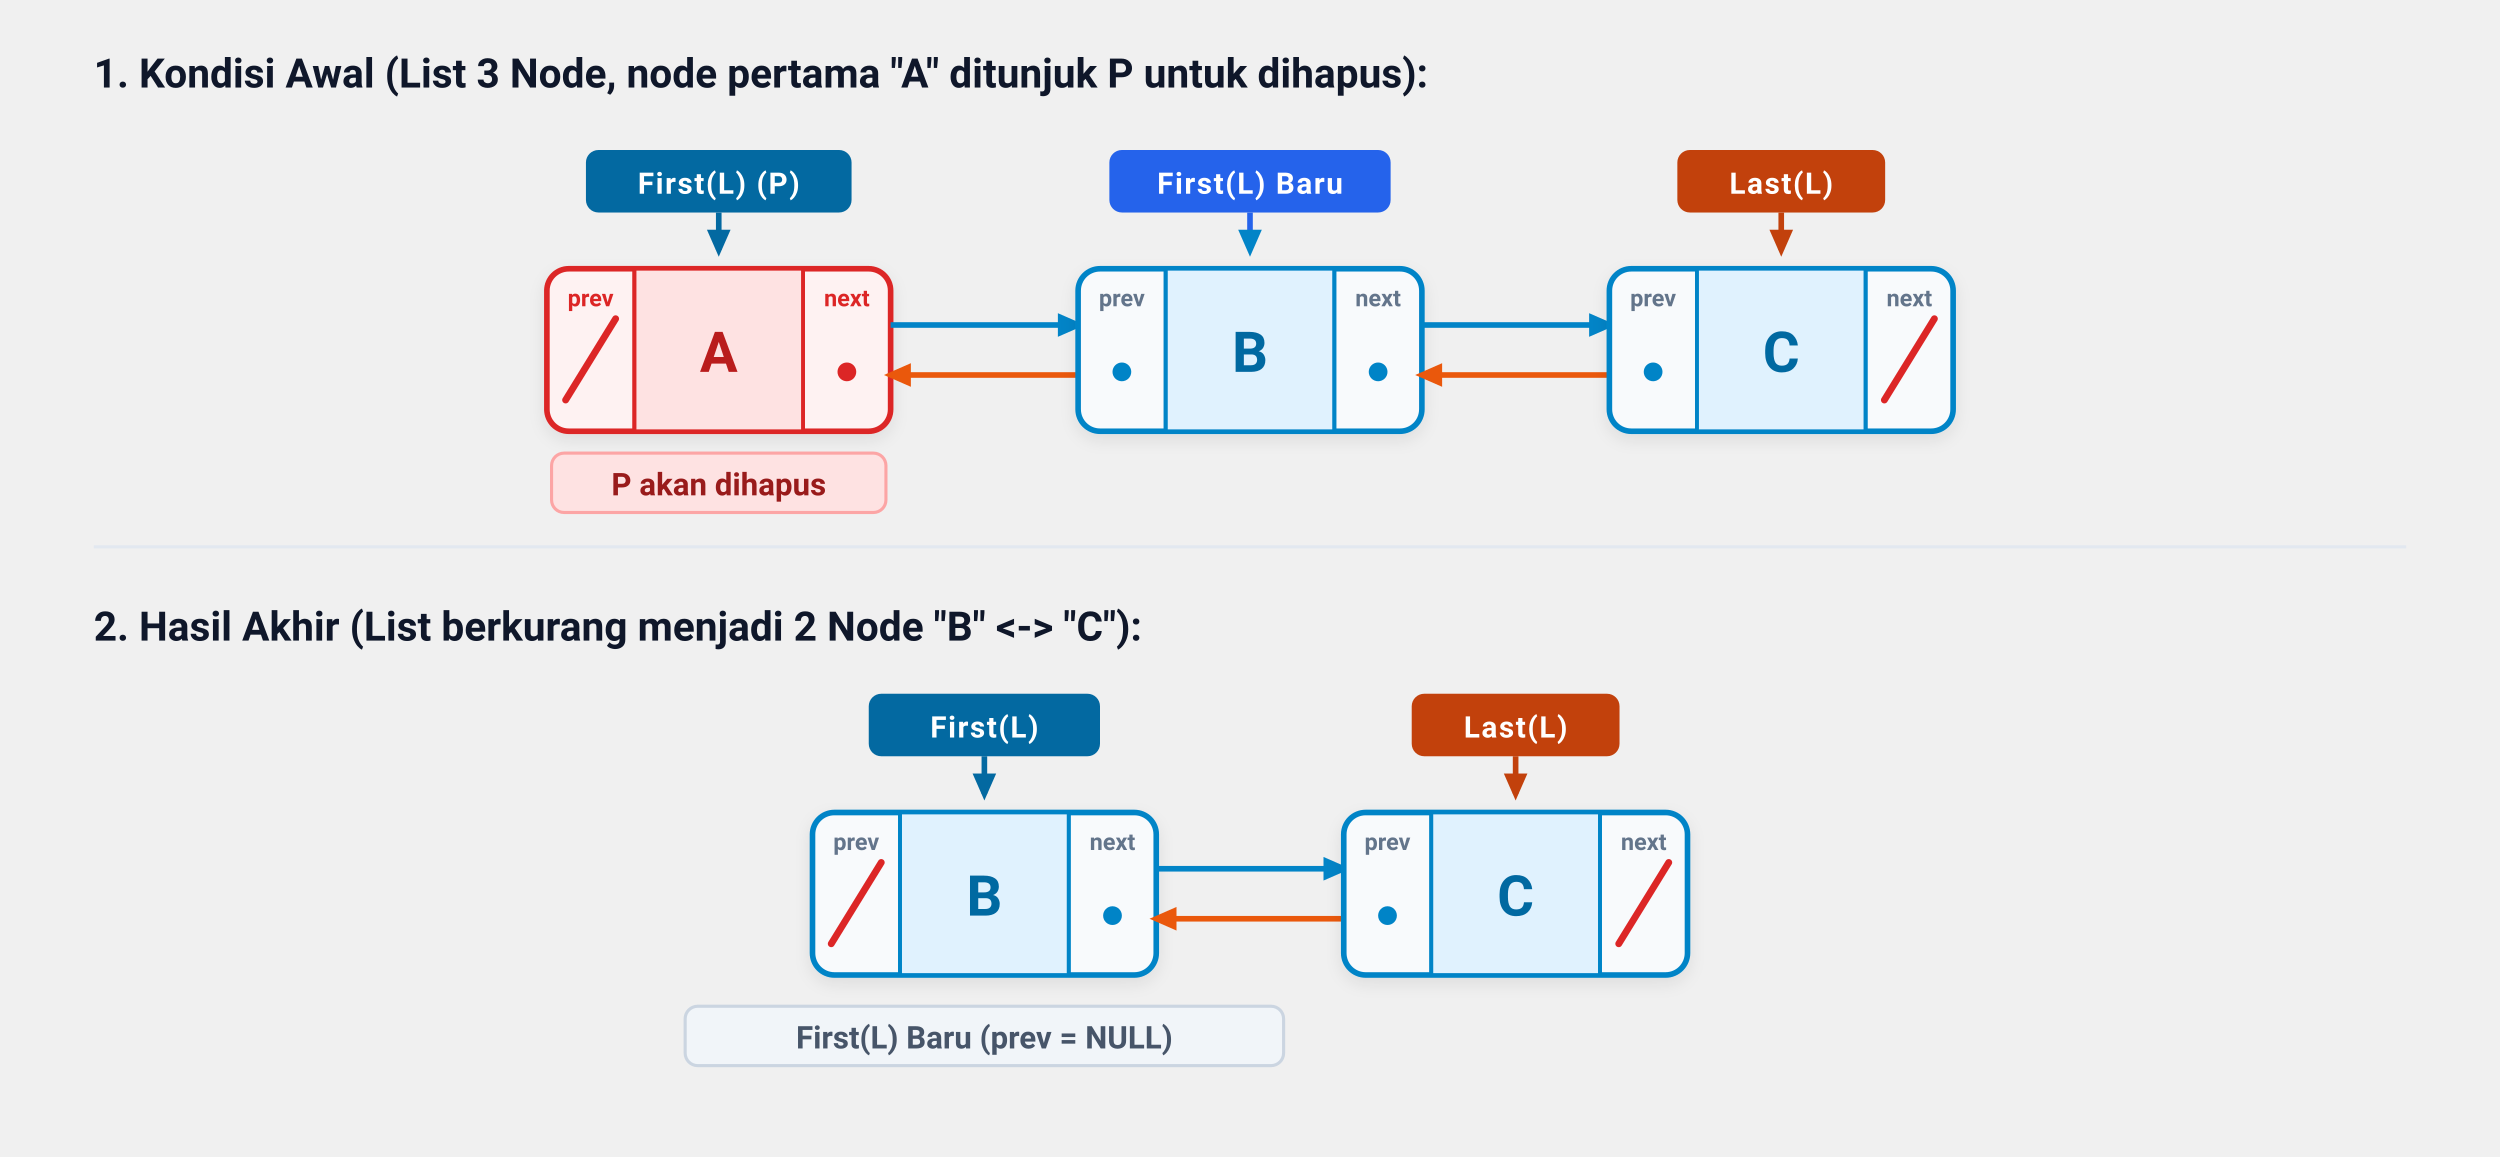
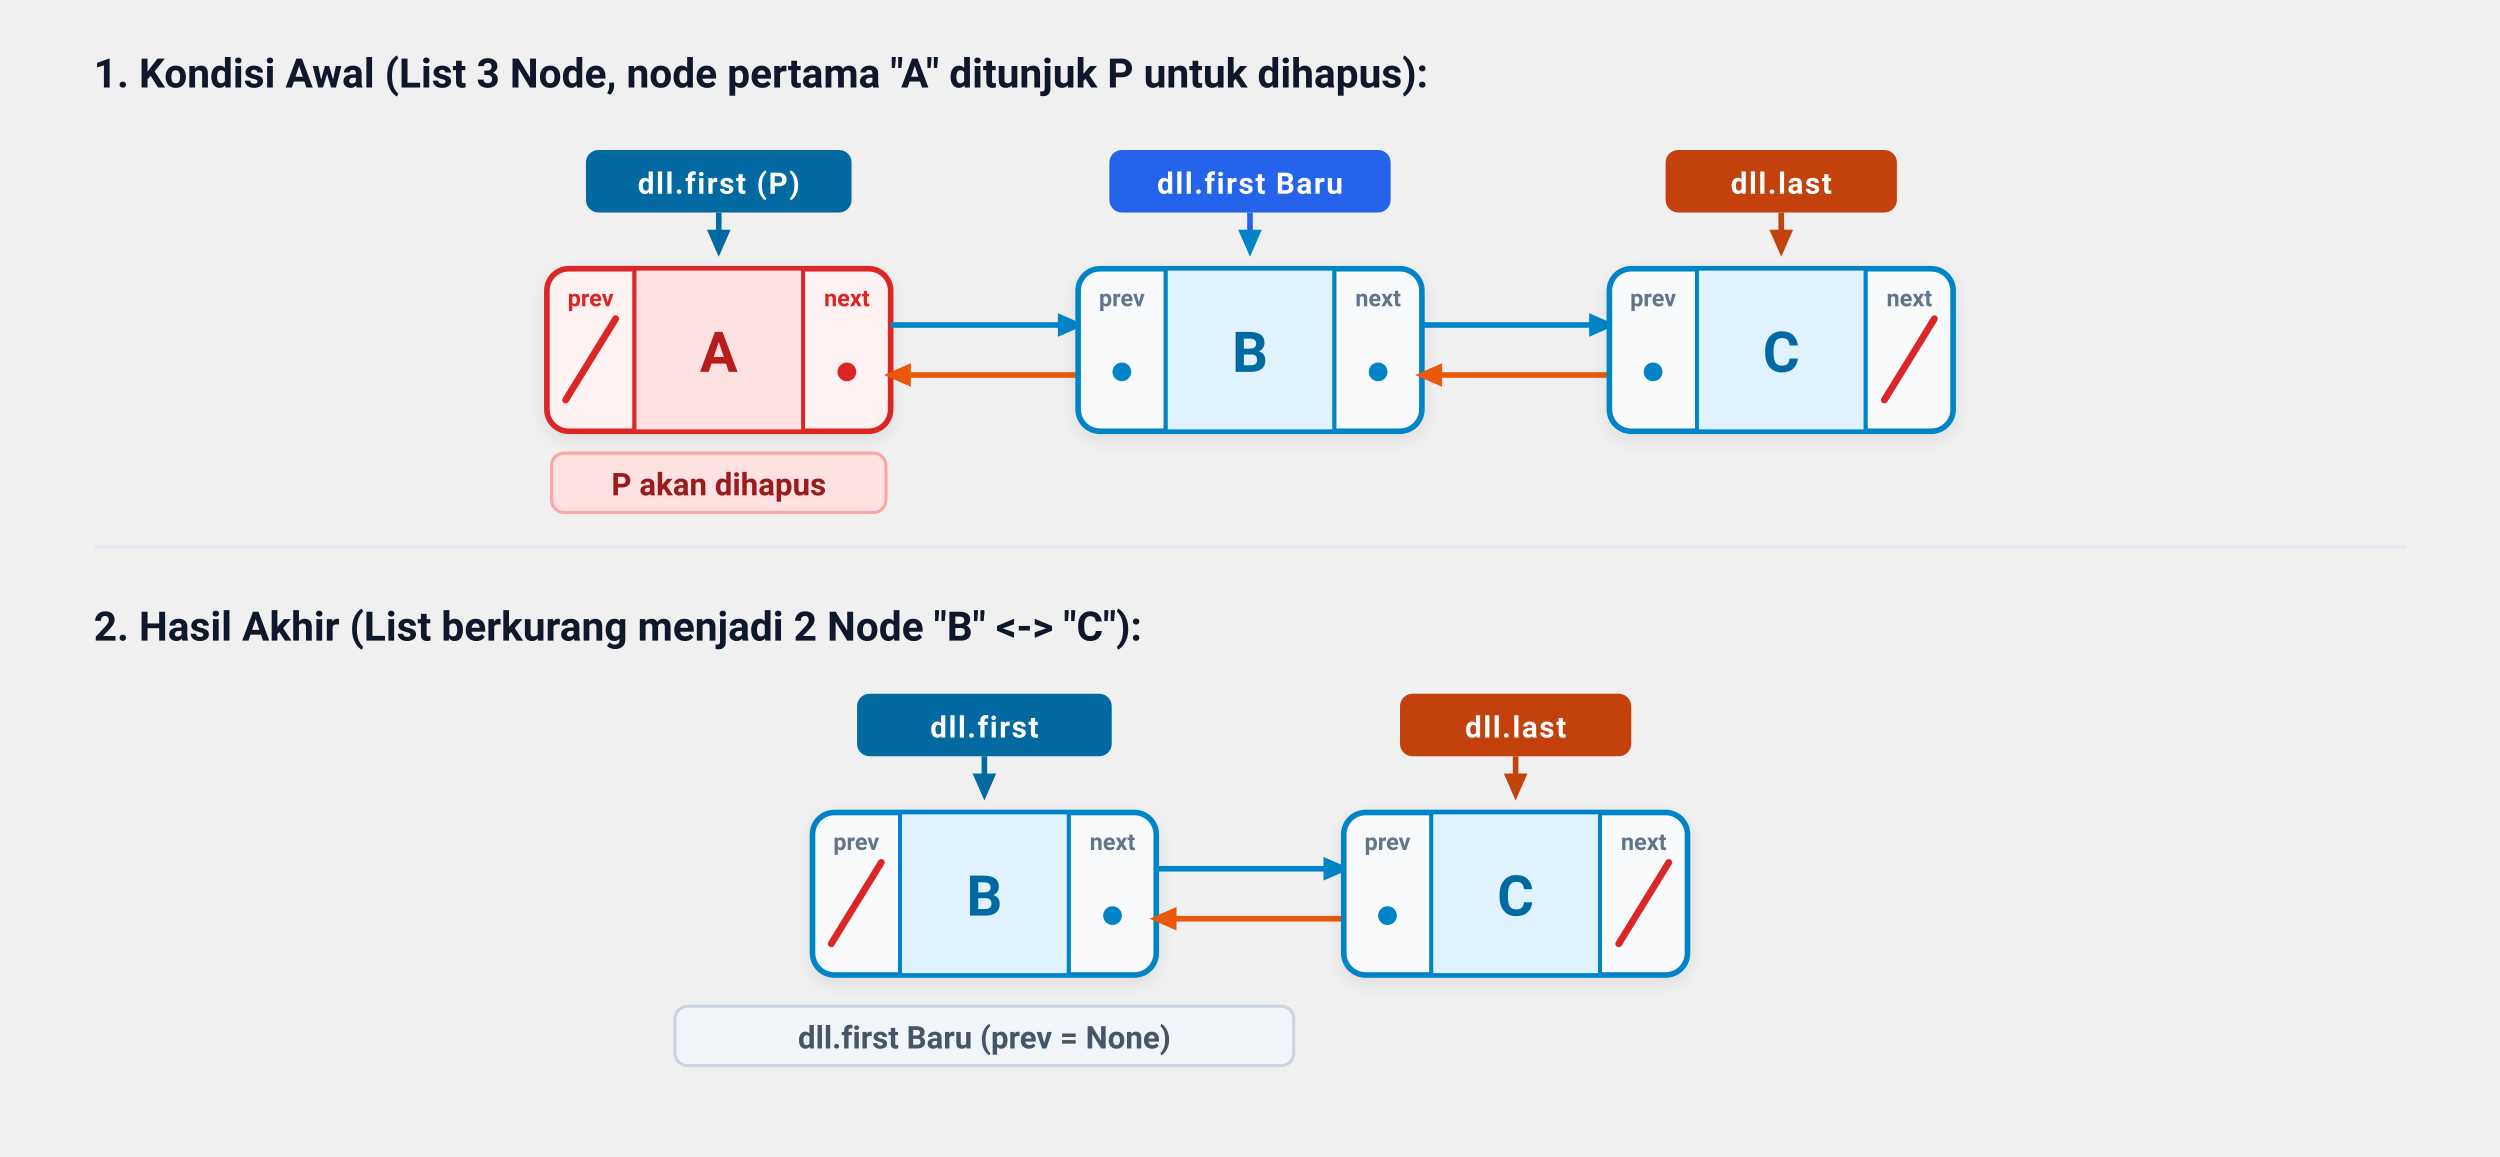
<svg xmlns="http://www.w3.org/2000/svg" viewBox="0 0 800 370" width="100%" height="auto" style="max-width: 800px; background: #FFFFFF; border-radius: 12px; border: 1px solid #CBD5E1; font-family: -apple-system, BlinkMacSystemFont, 'Segoe UI', Roboto, Helvetica, Arial, sans-serif;">
  <defs>
    <marker id="arrow-blue" viewBox="0 0 10 10" refX="6" refY="5" markerWidth="6" markerHeight="6" orient="auto-start-reverse">
      <path d="M 0 1.5 L 8 5 L 0 8.5 z" fill="#0284C7" />
    </marker>
    <marker id="arrow-orange" viewBox="0 0 10 10" refX="6" refY="5" markerWidth="6" markerHeight="6" orient="auto-start-reverse">
      <path d="M 0 1.5 L 8 5 L 0 8.5 z" fill="#EA580C" />
    </marker>
    <marker id="arrow-first" viewBox="0 0 10 10" refX="6" refY="5" markerWidth="6" markerHeight="6" orient="auto-start-reverse">
      <path d="M 0 1.5 L 8 5 L 0 8.5 z" fill="#0369A1" />
    </marker>
    <marker id="arrow-last" viewBox="0 0 10 10" refX="6" refY="5" markerWidth="6" markerHeight="6" orient="auto-start-reverse">
      <path d="M 0 1.5 L 8 5 L 0 8.5 z" fill="#C2410C" />
    </marker>
    <marker id="arrow-p" viewBox="0 0 10 10" refX="6" refY="5" markerWidth="6" markerHeight="6" orient="auto-start-reverse">
      <path d="M 0 1.5 L 8 5 L 0 8.5 z" fill="#7C3AED" />
    </marker>
    <marker id="arrow-q" viewBox="0 0 10 10" refX="6" refY="5" markerWidth="6" markerHeight="6" orient="auto-start-reverse">
      <path d="M 0 1.5 L 8 5 L 0 8.5 z" fill="#0891B2" />
    </marker>
    <filter id="shadow" x="-5%" y="-10%" width="110%" height="130%">
      <feDropShadow dx="0" dy="2" stdDeviation="2.5" flood-color="#0F172A" flood-opacity="0.08" />
    </filter>
  </defs>
  <text x="30" y="28" font-size="13" font-weight="bold" fill="#0F172A">1. Kondisi Awal (List 3 Node, node pertama "A" ditunjuk P untuk dihapus):</text>
  <g transform="translate(187.5, 48)">
    <rect x="0" y="0" width="85" height="20" rx="4" fill="#0369A1" />
-     <text x="42.5" y="14" font-size="9.5" font-weight="bold" fill="#FFFFFF" text-anchor="middle" letter-spacing="0.5">First(L) (P)</text>
+     <text x="42.5" y="14" font-size="9.5" font-weight="bold" fill="#FFFFFF" text-anchor="middle" letter-spacing="0.5">dll.first (P)</text>
  </g>
  <line x1="230" y1="68" x2="230" y2="80" stroke="#0369A1" stroke-width="1.8" marker-end="url(#arrow-first)" />
  <g transform="translate(355.0, 48)">
    <rect x="0" y="0" width="90" height="20" rx="4" fill="#2563EB" />
-     <text x="45.0" y="14" font-size="9.5" font-weight="bold" fill="#FFFFFF" text-anchor="middle" letter-spacing="0.5">First(L) Baru</text>
+     <text x="45.0" y="14" font-size="9.5" font-weight="bold" fill="#FFFFFF" text-anchor="middle" letter-spacing="0.5">dll.first Baru</text>
  </g>
  <line x1="400" y1="68" x2="400" y2="80" stroke="#2563EB" stroke-width="1.8" marker-end="url(#arrow-blue)" />
-   <g transform="translate(536.75, 48)">
-     <rect x="0" y="0" width="66.5" height="20" rx="4" fill="#C2410C" />
-     <text x="33.25" y="14" font-size="9.5" font-weight="bold" fill="#FFFFFF" text-anchor="middle" letter-spacing="0.5">Last(L)</text>
+   <g transform="translate(533.0, 48)">
+     <rect x="0" y="0" width="74.0" height="20" rx="4" fill="#C2410C" />
+     <text x="37.0" y="14" font-size="9.5" font-weight="bold" fill="#FFFFFF" text-anchor="middle" letter-spacing="0.5">dll.last</text>
  </g>
  <line x1="570" y1="68" x2="570" y2="80" stroke="#C2410C" stroke-width="1.8" marker-end="url(#arrow-last)" />
  <g transform="translate(175, 86)" filter="url(#shadow)">
    <rect x="0" y="0" width="110" height="52" rx="7" fill="#FEF2F2" stroke="#DC2626" stroke-width="1.8" />
    <rect x="28" y="0" width="54" height="52" fill="#FEE2E2" stroke="#DC2626" stroke-width="1.2" />
    <line x1="28" y1="0" x2="28" y2="52" stroke="#DC2626" stroke-width="1.2" />
    <line x1="82" y1="0" x2="82" y2="52" stroke="#DC2626" stroke-width="1.2" />
    <text x="14.0" y="12" font-size="7.5" fill="#DC2626" text-anchor="middle" font-weight="600">prev</text>
    <text x="55.0" y="33" font-size="18" font-weight="bold" fill="#B91C1C" text-anchor="middle">A</text>
    <text x="96.0" y="12" font-size="7.5" fill="#DC2626" text-anchor="middle" font-weight="600">next</text>
    <line x1="6" y1="42" x2="22" y2="16" stroke="#DC2626" stroke-width="2.2" stroke-linecap="round" />
    <circle cx="96.0" cy="33.0" r="3" fill="#DC2626" />
  </g>
  <line x1="285" y1="104" x2="345" y2="104" stroke="#0284C7" stroke-width="1.8" marker-end="url(#arrow-blue)" />
  <line x1="345" y1="120" x2="285" y2="120" stroke="#EA580C" stroke-width="1.8" marker-end="url(#arrow-orange)" />
  <g transform="translate(345, 86)" filter="url(#shadow)">
    <rect x="0" y="0" width="110" height="52" rx="7" fill="#F8FAFC" stroke="#0284C7" stroke-width="1.8" />
    <rect x="28" y="0" width="54" height="52" fill="#E0F2FE" stroke="#0284C7" stroke-width="1.2" />
    <line x1="28" y1="0" x2="28" y2="52" stroke="#0284C7" stroke-width="1.2" />
    <line x1="82" y1="0" x2="82" y2="52" stroke="#0284C7" stroke-width="1.2" />
    <text x="14.0" y="12" font-size="7.5" fill="#64748B" text-anchor="middle" font-weight="600">prev</text>
    <text x="55.0" y="33" font-size="18" font-weight="bold" fill="#0369A1" text-anchor="middle">B</text>
    <text x="96.0" y="12" font-size="7.5" fill="#64748B" text-anchor="middle" font-weight="600">next</text>
    <circle cx="14.0" cy="33.0" r="3" fill="#0284C7" />
    <circle cx="96.0" cy="33.0" r="3" fill="#0284C7" />
  </g>
  <line x1="455" y1="104" x2="515" y2="104" stroke="#0284C7" stroke-width="1.8" marker-end="url(#arrow-blue)" />
  <line x1="515" y1="120" x2="455" y2="120" stroke="#EA580C" stroke-width="1.8" marker-end="url(#arrow-orange)" />
  <g transform="translate(515, 86)" filter="url(#shadow)">
    <rect x="0" y="0" width="110" height="52" rx="7" fill="#F8FAFC" stroke="#0284C7" stroke-width="1.8" />
    <rect x="28" y="0" width="54" height="52" fill="#E0F2FE" stroke="#0284C7" stroke-width="1.2" />
    <line x1="28" y1="0" x2="28" y2="52" stroke="#0284C7" stroke-width="1.2" />
    <line x1="82" y1="0" x2="82" y2="52" stroke="#0284C7" stroke-width="1.2" />
    <text x="14.0" y="12" font-size="7.5" fill="#64748B" text-anchor="middle" font-weight="600">prev</text>
    <text x="55.0" y="33" font-size="18" font-weight="bold" fill="#0369A1" text-anchor="middle">C</text>
    <text x="96.0" y="12" font-size="7.5" fill="#64748B" text-anchor="middle" font-weight="600">next</text>
    <circle cx="14.0" cy="33.0" r="3" fill="#0284C7" />
    <line x1="88" y1="42" x2="104" y2="16" stroke="#DC2626" stroke-width="2.2" stroke-linecap="round" />
  </g>
  <g transform="translate(176.5, 145)">
    <rect x="0" y="0" width="107.0" height="19" rx="4" fill="#FEE2E2" stroke="#FCA5A5" stroke-width="1" />
    <text x="53.5" y="13.5" font-size="10" font-weight="600" fill="#991B1B" text-anchor="middle">P akan dihapus</text>
  </g>
  <line x1="30" y1="175" x2="770" y2="175" stroke="#E2E8F0" stroke-width="1" />
  <text x="30" y="205" font-size="13" font-weight="bold" fill="#0F172A">2. Hasil Akhir (List berkurang menjadi 2 Node "B" &lt;-&gt; "C"):</text>
-   <g transform="translate(278.0, 222)">
-     <rect x="0" y="0" width="74.0" height="20" rx="4" fill="#0369A1" />
-     <text x="37.0" y="14" font-size="9.5" font-weight="bold" fill="#FFFFFF" text-anchor="middle" letter-spacing="0.5">First(L)</text>
+   <g transform="translate(274.25, 222)">
+     <rect x="0" y="0" width="81.5" height="20" rx="4" fill="#0369A1" />
+     <text x="40.75" y="14" font-size="9.5" font-weight="bold" fill="#FFFFFF" text-anchor="middle" letter-spacing="0.5">dll.first</text>
  </g>
  <line x1="315" y1="242" x2="315" y2="254" stroke="#0369A1" stroke-width="1.8" marker-end="url(#arrow-first)" />
-   <g transform="translate(451.75, 222)">
-     <rect x="0" y="0" width="66.5" height="20" rx="4" fill="#C2410C" />
-     <text x="33.25" y="14" font-size="9.5" font-weight="bold" fill="#FFFFFF" text-anchor="middle" letter-spacing="0.5">Last(L)</text>
+   <g transform="translate(448.0, 222)">
+     <rect x="0" y="0" width="74.0" height="20" rx="4" fill="#C2410C" />
+     <text x="37.0" y="14" font-size="9.5" font-weight="bold" fill="#FFFFFF" text-anchor="middle" letter-spacing="0.5">dll.last</text>
  </g>
  <line x1="485" y1="242" x2="485" y2="254" stroke="#C2410C" stroke-width="1.8" marker-end="url(#arrow-last)" />
  <g transform="translate(260, 260)" filter="url(#shadow)">
    <rect x="0" y="0" width="110" height="52" rx="7" fill="#F8FAFC" stroke="#0284C7" stroke-width="1.8" />
    <rect x="28" y="0" width="54" height="52" fill="#E0F2FE" stroke="#0284C7" stroke-width="1.2" />
    <line x1="28" y1="0" x2="28" y2="52" stroke="#0284C7" stroke-width="1.2" />
    <line x1="82" y1="0" x2="82" y2="52" stroke="#0284C7" stroke-width="1.2" />
    <text x="14.0" y="12" font-size="7.5" fill="#64748B" text-anchor="middle" font-weight="600">prev</text>
    <text x="55.0" y="33" font-size="18" font-weight="bold" fill="#0369A1" text-anchor="middle">B</text>
    <text x="96.0" y="12" font-size="7.5" fill="#64748B" text-anchor="middle" font-weight="600">next</text>
    <line x1="6" y1="42" x2="22" y2="16" stroke="#DC2626" stroke-width="2.2" stroke-linecap="round" />
    <circle cx="96.0" cy="33.0" r="3" fill="#0284C7" />
  </g>
  <line x1="370" y1="278" x2="430" y2="278" stroke="#0284C7" stroke-width="1.8" marker-end="url(#arrow-blue)" />
  <line x1="430" y1="294" x2="370" y2="294" stroke="#EA580C" stroke-width="1.8" marker-end="url(#arrow-orange)" />
  <g transform="translate(430, 260)" filter="url(#shadow)">
    <rect x="0" y="0" width="110" height="52" rx="7" fill="#F8FAFC" stroke="#0284C7" stroke-width="1.8" />
    <rect x="28" y="0" width="54" height="52" fill="#E0F2FE" stroke="#0284C7" stroke-width="1.2" />
    <line x1="28" y1="0" x2="28" y2="52" stroke="#0284C7" stroke-width="1.2" />
    <line x1="82" y1="0" x2="82" y2="52" stroke="#0284C7" stroke-width="1.2" />
    <text x="14.0" y="12" font-size="7.5" fill="#64748B" text-anchor="middle" font-weight="600">prev</text>
    <text x="55.0" y="33" font-size="18" font-weight="bold" fill="#0369A1" text-anchor="middle">C</text>
    <text x="96.0" y="12" font-size="7.5" fill="#64748B" text-anchor="middle" font-weight="600">next</text>
    <circle cx="14.0" cy="33.0" r="3" fill="#0284C7" />
    <line x1="88" y1="42" x2="104" y2="16" stroke="#DC2626" stroke-width="2.2" stroke-linecap="round" />
  </g>
-   <g transform="translate(219.25, 322)">
-     <rect x="0" y="0" width="191.5" height="19" rx="4" fill="#F1F5F9" stroke="#CBD5E1" stroke-width="1" />
-     <text x="95.75" y="13.5" font-size="10" font-weight="600" fill="#475569" text-anchor="middle">First(L) Baru (prev = NULL)</text>
+   <g transform="translate(216.0, 322)">
+     <rect x="0" y="0" width="198.0" height="19" rx="4" fill="#F1F5F9" stroke="#CBD5E1" stroke-width="1" />
+     <text x="99.0" y="13.5" font-size="10" font-weight="600" fill="#475569" text-anchor="middle">dll.first Baru (prev = None)</text>
  </g>
</svg>
